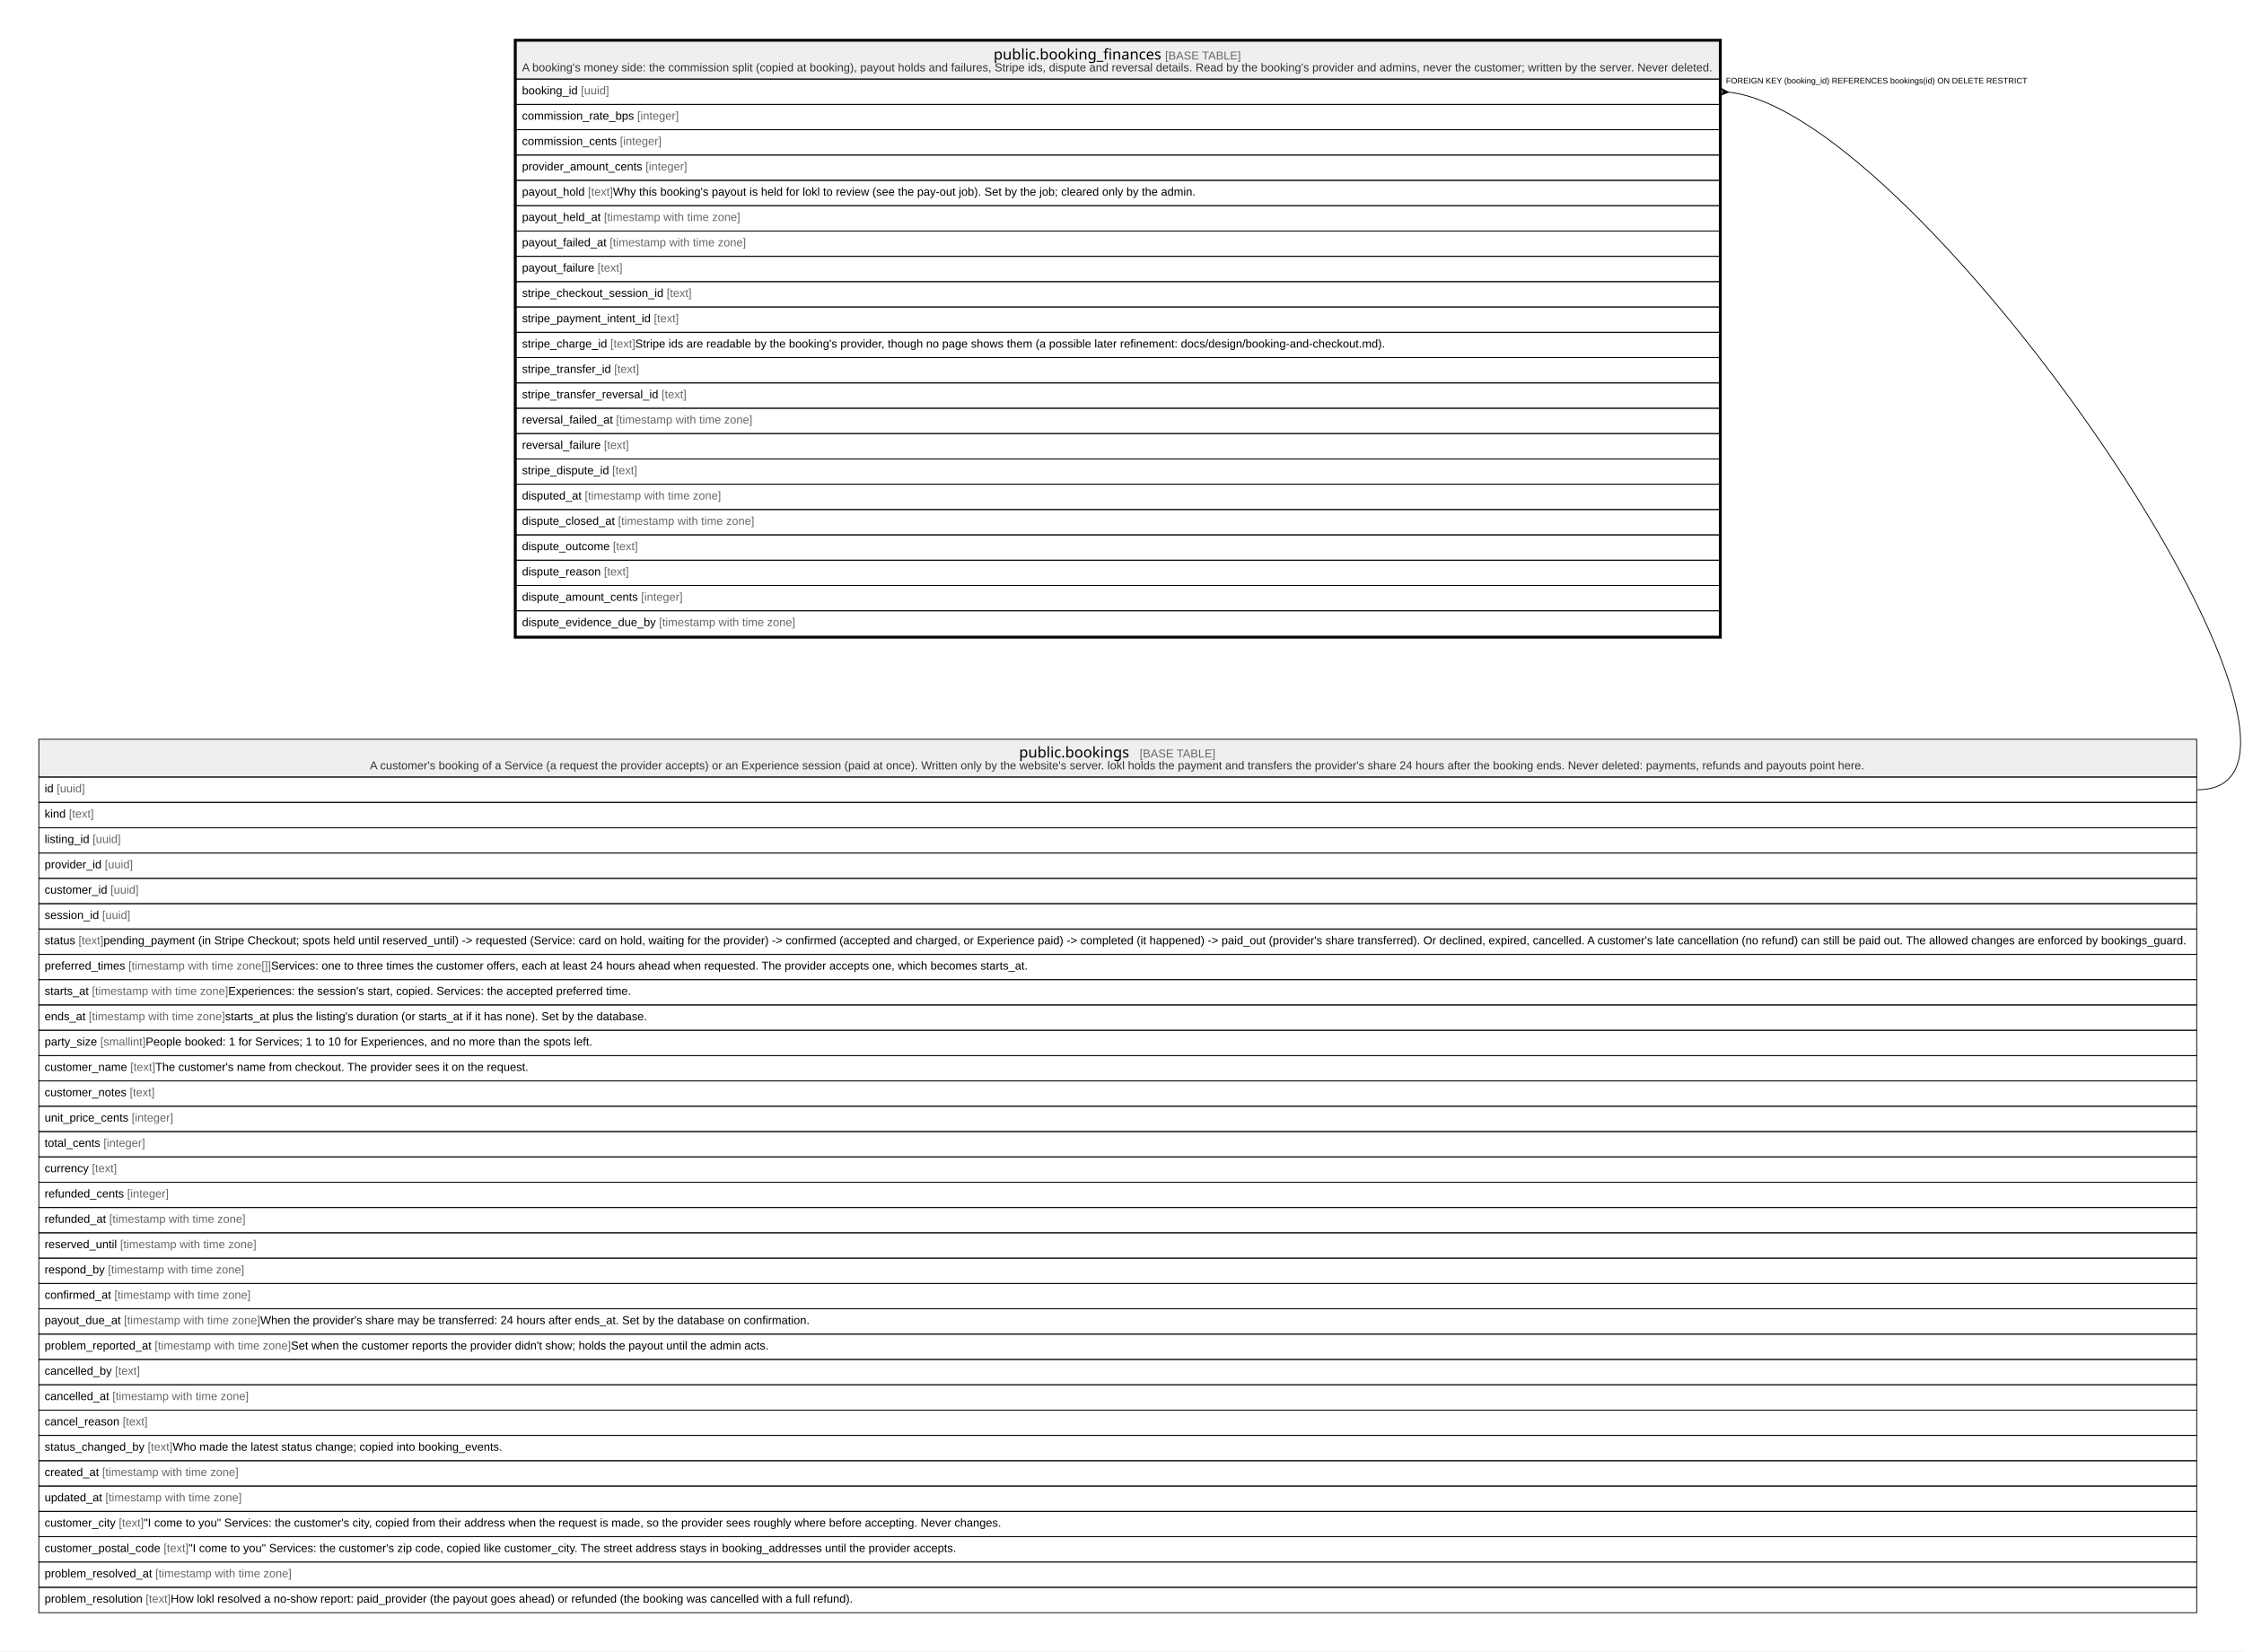
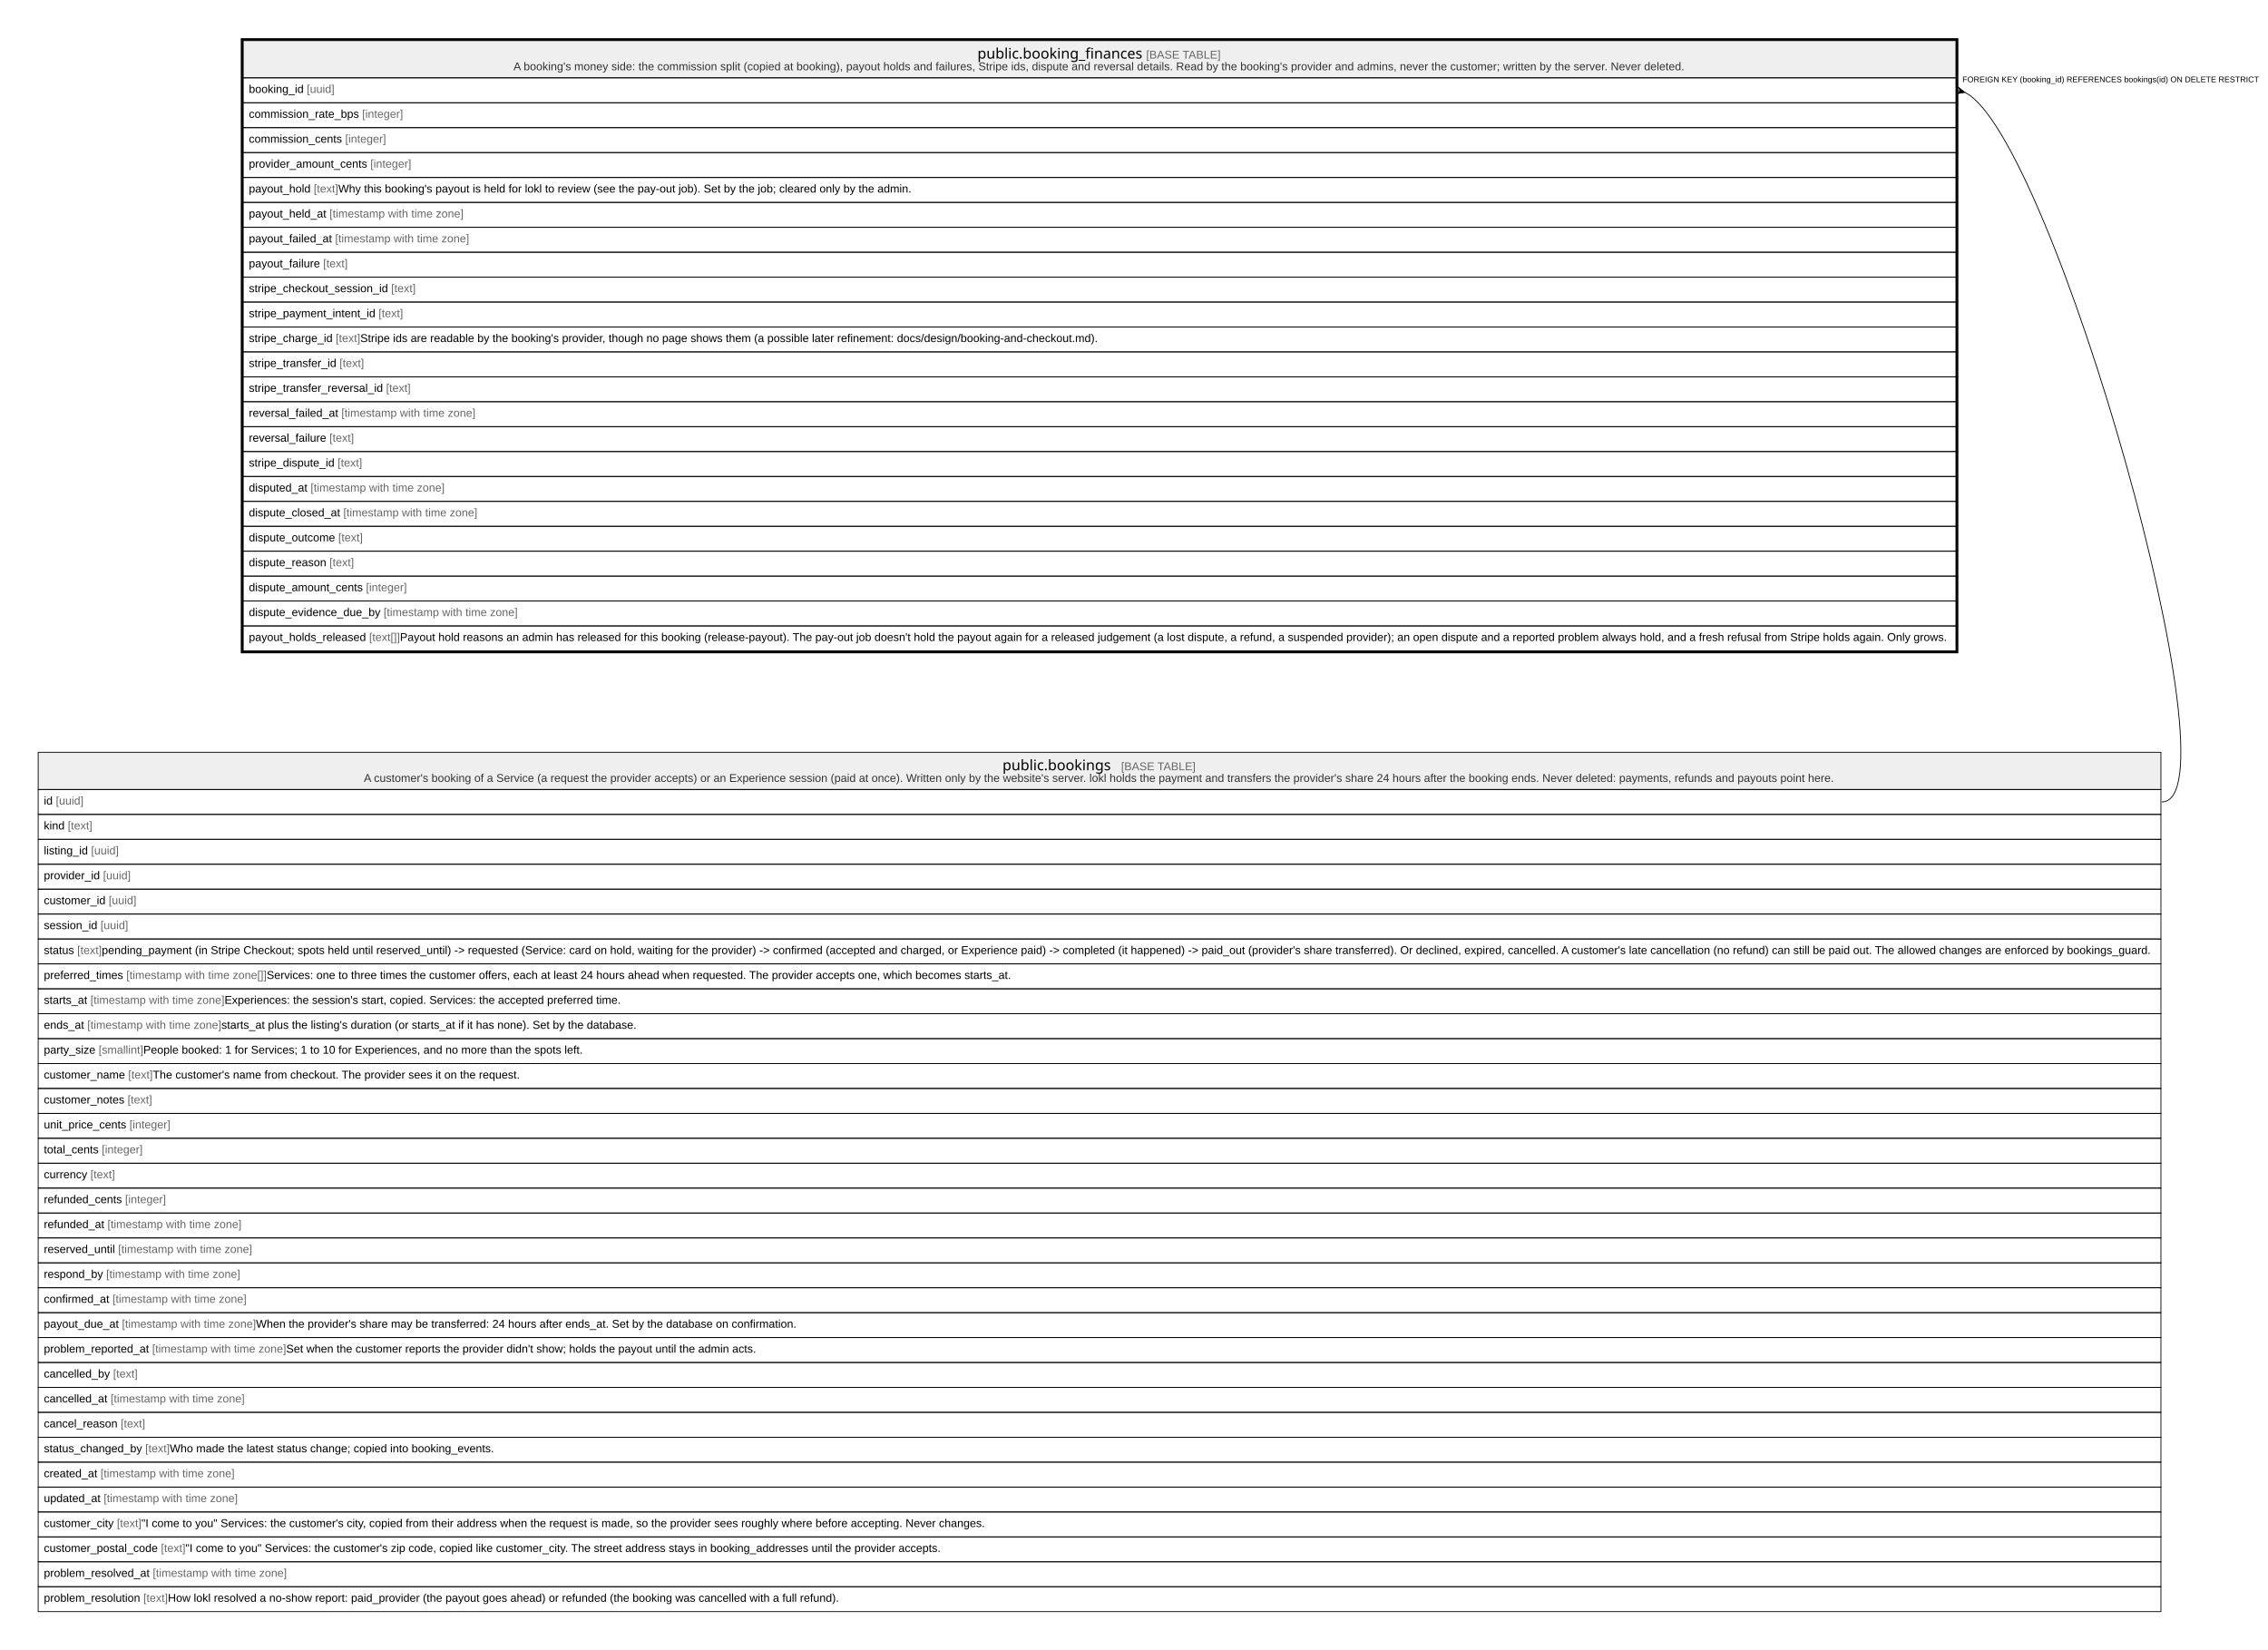
- <svg xmlns="http://www.w3.org/2000/svg" width="2729pt" height="2009pt" viewBox="0.00 0.00 2728.69 2008.80">
-   <g id="graph0" class="graph" transform="scale(1 1) rotate(0) translate(4 2004.8)">
-     <polygon fill="white" stroke="none" points="-4,4 -4,-2004.8 2724.69,-2004.8 2724.69,4 -4,4" />
+ <svg xmlns="http://www.w3.org/2000/svg" width="2804pt" height="2040pt" viewBox="0.00 0.00 2803.56 2039.60">
+   <g id="graph0" class="graph" transform="scale(1 1) rotate(0) translate(4 2035.6)">
+     <polygon fill="white" stroke="none" points="-4,4 -4,-2035.6 2799.56,-2035.6 2799.56,4 -4,4" />
    <g id="node1" class="node">
-       <polygon fill="#efefef" stroke="none" points="623.76,-1908.6 623.76,-1954.6 2086.65,-1954.6 2086.65,-1908.6 623.76,-1908.6" />
-       <polygon fill="none" stroke="black" points="623.76,-1908.6 623.76,-1954.6 2086.65,-1954.6 2086.65,-1908.6 623.76,-1908.6" />
-       <text text-anchor="start" x="1204.23" y="-1932.4" font-family="Arial Bold" font-size="18.00">public.booking_finances</text>
-       <text text-anchor="start" x="1381.69" y="-1932.4" font-family="Arial" font-size="14.00">    </text>
-       <text text-anchor="start" x="1412.81" y="-1932.4" font-family="Arial" font-size="14.00" fill="#666666">[BASE TABLE]</text>
-       <text text-anchor="start" x="630.76" y="-1918" font-family="Arial" font-size="14.00" fill="#333333">A booking's money side: the commission split (copied at booking), payout holds and failures, Stripe ids, dispute and reversal details. Read by the booking's provider and admins, never the customer; written by the server. Never deleted.</text>
-       <polygon fill="none" stroke="black" points="623.76,-1877.8 623.76,-1908.6 2086.65,-1908.6 2086.65,-1877.8 623.76,-1877.8" />
-       <text text-anchor="start" x="630.76" y="-1890" font-family="Arial" font-size="14.00">booking_id </text>
-       <text text-anchor="start" x="702.37" y="-1890" font-family="Arial" font-size="14.00" fill="#666666">[uuid]</text>
-       <polygon fill="none" stroke="black" points="623.76,-1847 623.76,-1877.8 2086.65,-1877.8 2086.65,-1847 623.76,-1847" />
-       <text text-anchor="start" x="630.76" y="-1859.2" font-family="Arial" font-size="14.00">commission_rate_bps </text>
-       <text text-anchor="start" x="770.82" y="-1859.2" font-family="Arial" font-size="14.00" fill="#666666">[integer]</text>
-       <polygon fill="none" stroke="black" points="623.76,-1816.2 623.76,-1847 2086.65,-1847 2086.65,-1816.2 623.76,-1816.2" />
-       <text text-anchor="start" x="630.76" y="-1828.4" font-family="Arial" font-size="14.00">commission_cents </text>
-       <text text-anchor="start" x="749.8" y="-1828.4" font-family="Arial" font-size="14.00" fill="#666666">[integer]</text>
-       <polygon fill="none" stroke="black" points="623.76,-1785.4 623.76,-1816.2 2086.65,-1816.2 2086.65,-1785.4 623.76,-1785.4" />
-       <text text-anchor="start" x="630.76" y="-1797.6" font-family="Arial" font-size="14.00">provider_amount_cents </text>
-       <text text-anchor="start" x="780.96" y="-1797.6" font-family="Arial" font-size="14.00" fill="#666666">[integer]</text>
-       <polygon fill="none" stroke="black" points="623.76,-1754.6 623.76,-1785.4 2086.65,-1785.4 2086.65,-1754.6 623.76,-1754.6" />
-       <text text-anchor="start" x="630.76" y="-1766.8" font-family="Arial" font-size="14.00">payout_hold </text>
-       <text text-anchor="start" x="710.94" y="-1766.8" font-family="Arial" font-size="14.00" fill="#666666">[text]</text>
-       <text text-anchor="start" x="741.28" y="-1766.8" font-family="Arial" font-size="14.00"> Why this booking's payout is held for lokl to review (see the pay-out job). Set by the job; cleared only by the admin.</text>
-       <polygon fill="none" stroke="black" points="623.76,-1723.8 623.76,-1754.6 2086.65,-1754.6 2086.65,-1723.8 623.76,-1723.8" />
-       <text text-anchor="start" x="630.76" y="-1736" font-family="Arial" font-size="14.00">payout_held_at </text>
-       <text text-anchor="start" x="730.4" y="-1736" font-family="Arial" font-size="14.00" fill="#666666">[timestamp with time zone]</text>
-       <polygon fill="none" stroke="black" points="623.76,-1693 623.76,-1723.8 2086.65,-1723.8 2086.65,-1693 623.76,-1693" />
-       <text text-anchor="start" x="630.76" y="-1705.2" font-family="Arial" font-size="14.00">payout_failed_at </text>
-       <text text-anchor="start" x="737.4" y="-1705.2" font-family="Arial" font-size="14.00" fill="#666666">[timestamp with time zone]</text>
-       <polygon fill="none" stroke="black" points="623.76,-1662.2 623.76,-1693 2086.65,-1693 2086.65,-1662.2 623.76,-1662.2" />
-       <text text-anchor="start" x="630.76" y="-1674.4" font-family="Arial" font-size="14.00">payout_failure </text>
-       <text text-anchor="start" x="722.6" y="-1674.4" font-family="Arial" font-size="14.00" fill="#666666">[text]</text>
-       <polygon fill="none" stroke="black" points="623.76,-1631.4 623.76,-1662.2 2086.65,-1662.2 2086.65,-1631.4 623.76,-1631.4" />
-       <text text-anchor="start" x="630.76" y="-1643.6" font-family="Arial" font-size="14.00">stripe_checkout_session_id </text>
-       <text text-anchor="start" x="806.64" y="-1643.6" font-family="Arial" font-size="14.00" fill="#666666">[text]</text>
-       <polygon fill="none" stroke="black" points="623.76,-1600.6 623.76,-1631.4 2086.65,-1631.4 2086.65,-1600.6 623.76,-1600.6" />
-       <text text-anchor="start" x="630.76" y="-1612.8" font-family="Arial" font-size="14.00">stripe_payment_intent_id </text>
-       <text text-anchor="start" x="791.08" y="-1612.8" font-family="Arial" font-size="14.00" fill="#666666">[text]</text>
-       <polygon fill="none" stroke="black" points="623.76,-1569.8 623.76,-1600.6 2086.65,-1600.6 2086.65,-1569.8 623.76,-1569.8" />
-       <text text-anchor="start" x="630.76" y="-1582" font-family="Arial" font-size="14.00">stripe_charge_id </text>
-       <text text-anchor="start" x="738.16" y="-1582" font-family="Arial" font-size="14.00" fill="#666666">[text]</text>
-       <text text-anchor="start" x="768.5" y="-1582" font-family="Arial" font-size="14.00"> Stripe ids are readable by the booking's provider, though no page shows them (a possible later refinement: docs/design/booking-and-checkout.md).</text>
-       <polygon fill="none" stroke="black" points="623.76,-1539 623.76,-1569.8 2086.65,-1569.8 2086.65,-1539 623.76,-1539" />
-       <text text-anchor="start" x="630.76" y="-1551.2" font-family="Arial" font-size="14.00">stripe_transfer_id </text>
-       <text text-anchor="start" x="742.81" y="-1551.2" font-family="Arial" font-size="14.00" fill="#666666">[text]</text>
-       <polygon fill="none" stroke="black" points="623.76,-1508.2 623.76,-1539 2086.65,-1539 2086.65,-1508.2 623.76,-1508.2" />
-       <text text-anchor="start" x="630.76" y="-1520.4" font-family="Arial" font-size="14.00">stripe_transfer_reversal_id </text>
-       <text text-anchor="start" x="800.39" y="-1520.4" font-family="Arial" font-size="14.00" fill="#666666">[text]</text>
-       <polygon fill="none" stroke="black" points="623.76,-1477.4 623.76,-1508.2 2086.65,-1508.2 2086.65,-1477.4 623.76,-1477.4" />
-       <text text-anchor="start" x="630.76" y="-1489.6" font-family="Arial" font-size="14.00">reversal_failed_at </text>
-       <text text-anchor="start" x="745.16" y="-1489.6" font-family="Arial" font-size="14.00" fill="#666666">[timestamp with time zone]</text>
-       <polygon fill="none" stroke="black" points="623.76,-1446.6 623.76,-1477.4 2086.65,-1477.4 2086.65,-1446.6 623.76,-1446.6" />
-       <text text-anchor="start" x="630.76" y="-1458.8" font-family="Arial" font-size="14.00">reversal_failure </text>
-       <text text-anchor="start" x="730.36" y="-1458.8" font-family="Arial" font-size="14.00" fill="#666666">[text]</text>
-       <polygon fill="none" stroke="black" points="623.76,-1415.8 623.76,-1446.6 2086.65,-1446.6 2086.65,-1415.8 623.76,-1415.8" />
-       <text text-anchor="start" x="630.76" y="-1428" font-family="Arial" font-size="14.00">stripe_dispute_id </text>
-       <text text-anchor="start" x="740.5" y="-1428" font-family="Arial" font-size="14.00" fill="#666666">[text]</text>
-       <polygon fill="none" stroke="black" points="623.76,-1385 623.76,-1415.8 2086.65,-1415.8 2086.65,-1385 623.76,-1385" />
-       <text text-anchor="start" x="630.76" y="-1397.2" font-family="Arial" font-size="14.00">disputed_at </text>
-       <text text-anchor="start" x="707.04" y="-1397.2" font-family="Arial" font-size="14.00" fill="#666666">[timestamp with time zone]</text>
-       <polygon fill="none" stroke="black" points="623.76,-1354.2 623.76,-1385 2086.65,-1385 2086.65,-1354.2 623.76,-1354.2" />
-       <text text-anchor="start" x="630.76" y="-1366.4" font-family="Arial" font-size="14.00">dispute_closed_at </text>
-       <text text-anchor="start" x="747.51" y="-1366.4" font-family="Arial" font-size="14.00" fill="#666666">[timestamp with time zone]</text>
-       <polygon fill="none" stroke="black" points="623.76,-1323.4 623.76,-1354.2 2086.65,-1354.2 2086.65,-1323.4 623.76,-1323.4" />
-       <text text-anchor="start" x="630.76" y="-1335.6" font-family="Arial" font-size="14.00">dispute_outcome </text>
-       <text text-anchor="start" x="741.28" y="-1335.6" font-family="Arial" font-size="14.00" fill="#666666">[text]</text>
-       <polygon fill="none" stroke="black" points="623.76,-1292.6 623.76,-1323.4 2086.65,-1323.4 2086.65,-1292.6 623.76,-1292.6" />
-       <text text-anchor="start" x="630.76" y="-1304.8" font-family="Arial" font-size="14.00">dispute_reason </text>
-       <text text-anchor="start" x="730.39" y="-1304.8" font-family="Arial" font-size="14.00" fill="#666666">[text]</text>
-       <polygon fill="none" stroke="black" points="623.76,-1261.8 623.76,-1292.6 2086.65,-1292.6 2086.65,-1261.8 623.76,-1261.8" />
-       <text text-anchor="start" x="630.76" y="-1274" font-family="Arial" font-size="14.00">dispute_amount_cents </text>
-       <text text-anchor="start" x="775.52" y="-1274" font-family="Arial" font-size="14.00" fill="#666666">[integer]</text>
-       <polygon fill="none" stroke="black" points="623.76,-1231 623.76,-1261.8 2086.65,-1261.8 2086.65,-1231 623.76,-1231" />
-       <text text-anchor="start" x="630.76" y="-1243.2" font-family="Arial" font-size="14.00">dispute_evidence_due_by </text>
-       <text text-anchor="start" x="797.34" y="-1243.2" font-family="Arial" font-size="14.00" fill="#666666">[timestamp with time zone]</text>
-       <polygon fill="none" stroke="black" stroke-width="3" points="622.26,-1229.5 622.26,-1956.1 2088.15,-1956.1 2088.15,-1229.5 622.26,-1229.5" />
+       <polygon fill="#efefef" stroke="none" points="296.62,-1939.4 296.62,-1985.4 2413.79,-1985.4 2413.79,-1939.4 296.62,-1939.4" />
+       <polygon fill="none" stroke="black" points="296.62,-1939.4 296.62,-1985.4 2413.79,-1985.4 2413.79,-1939.4 296.62,-1939.4" />
+       <text text-anchor="start" x="1204.23" y="-1963.2" font-family="Arial Bold" font-size="18.00">public.booking_finances</text>
+       <text text-anchor="start" x="1381.69" y="-1963.2" font-family="Arial" font-size="14.00">    </text>
+       <text text-anchor="start" x="1412.81" y="-1963.2" font-family="Arial" font-size="14.00" fill="#666666">[BASE TABLE]</text>
+       <text text-anchor="start" x="630.76" y="-1948.8" font-family="Arial" font-size="14.00" fill="#333333">A booking's money side: the commission split (copied at booking), payout holds and failures, Stripe ids, dispute and reversal details. Read by the booking's provider and admins, never the customer; written by the server. Never deleted.</text>
+       <polygon fill="none" stroke="black" points="296.62,-1908.6 296.62,-1939.4 2413.79,-1939.4 2413.79,-1908.6 296.62,-1908.6" />
+       <text text-anchor="start" x="303.62" y="-1920.8" font-family="Arial" font-size="14.00">booking_id </text>
+       <text text-anchor="start" x="375.23" y="-1920.8" font-family="Arial" font-size="14.00" fill="#666666">[uuid]</text>
+       <polygon fill="none" stroke="black" points="296.62,-1877.8 296.62,-1908.6 2413.79,-1908.6 2413.79,-1877.8 296.62,-1877.8" />
+       <text text-anchor="start" x="303.62" y="-1890" font-family="Arial" font-size="14.00">commission_rate_bps </text>
+       <text text-anchor="start" x="443.68" y="-1890" font-family="Arial" font-size="14.00" fill="#666666">[integer]</text>
+       <polygon fill="none" stroke="black" points="296.62,-1847 296.62,-1877.8 2413.79,-1877.8 2413.79,-1847 296.62,-1847" />
+       <text text-anchor="start" x="303.62" y="-1859.2" font-family="Arial" font-size="14.00">commission_cents </text>
+       <text text-anchor="start" x="422.66" y="-1859.2" font-family="Arial" font-size="14.00" fill="#666666">[integer]</text>
+       <polygon fill="none" stroke="black" points="296.62,-1816.2 296.62,-1847 2413.79,-1847 2413.79,-1816.2 296.62,-1816.2" />
+       <text text-anchor="start" x="303.62" y="-1828.4" font-family="Arial" font-size="14.00">provider_amount_cents </text>
+       <text text-anchor="start" x="453.81" y="-1828.4" font-family="Arial" font-size="14.00" fill="#666666">[integer]</text>
+       <polygon fill="none" stroke="black" points="296.62,-1785.4 296.62,-1816.2 2413.79,-1816.2 2413.79,-1785.4 296.62,-1785.4" />
+       <text text-anchor="start" x="303.62" y="-1797.6" font-family="Arial" font-size="14.00">payout_hold </text>
+       <text text-anchor="start" x="383.79" y="-1797.6" font-family="Arial" font-size="14.00" fill="#666666">[text]</text>
+       <text text-anchor="start" x="414.14" y="-1797.6" font-family="Arial" font-size="14.00"> Why this booking's payout is held for lokl to review (see the pay-out job). Set by the job; cleared only by the admin.</text>
+       <polygon fill="none" stroke="black" points="296.62,-1754.6 296.62,-1785.4 2413.79,-1785.4 2413.79,-1754.6 296.62,-1754.6" />
+       <text text-anchor="start" x="303.62" y="-1766.8" font-family="Arial" font-size="14.00">payout_held_at </text>
+       <text text-anchor="start" x="403.26" y="-1766.8" font-family="Arial" font-size="14.00" fill="#666666">[timestamp with time zone]</text>
+       <polygon fill="none" stroke="black" points="296.62,-1723.8 296.62,-1754.6 2413.79,-1754.6 2413.79,-1723.8 296.62,-1723.8" />
+       <text text-anchor="start" x="303.62" y="-1736" font-family="Arial" font-size="14.00">payout_failed_at </text>
+       <text text-anchor="start" x="410.26" y="-1736" font-family="Arial" font-size="14.00" fill="#666666">[timestamp with time zone]</text>
+       <polygon fill="none" stroke="black" points="296.62,-1693 296.62,-1723.8 2413.79,-1723.8 2413.79,-1693 296.62,-1693" />
+       <text text-anchor="start" x="303.62" y="-1705.2" font-family="Arial" font-size="14.00">payout_failure </text>
+       <text text-anchor="start" x="395.46" y="-1705.2" font-family="Arial" font-size="14.00" fill="#666666">[text]</text>
+       <polygon fill="none" stroke="black" points="296.62,-1662.2 296.62,-1693 2413.79,-1693 2413.79,-1662.2 296.62,-1662.2" />
+       <text text-anchor="start" x="303.62" y="-1674.4" font-family="Arial" font-size="14.00">stripe_checkout_session_id </text>
+       <text text-anchor="start" x="479.5" y="-1674.4" font-family="Arial" font-size="14.00" fill="#666666">[text]</text>
+       <polygon fill="none" stroke="black" points="296.62,-1631.4 296.62,-1662.2 2413.79,-1662.2 2413.79,-1631.4 296.62,-1631.4" />
+       <text text-anchor="start" x="303.62" y="-1643.6" font-family="Arial" font-size="14.00">stripe_payment_intent_id </text>
+       <text text-anchor="start" x="463.94" y="-1643.6" font-family="Arial" font-size="14.00" fill="#666666">[text]</text>
+       <polygon fill="none" stroke="black" points="296.62,-1600.6 296.62,-1631.4 2413.79,-1631.4 2413.79,-1600.6 296.62,-1600.6" />
+       <text text-anchor="start" x="303.62" y="-1612.8" font-family="Arial" font-size="14.00">stripe_charge_id </text>
+       <text text-anchor="start" x="411.01" y="-1612.8" font-family="Arial" font-size="14.00" fill="#666666">[text]</text>
+       <text text-anchor="start" x="441.36" y="-1612.8" font-family="Arial" font-size="14.00"> Stripe ids are readable by the booking's provider, though no page shows them (a possible later refinement: docs/design/booking-and-checkout.md).</text>
+       <polygon fill="none" stroke="black" points="296.62,-1569.8 296.62,-1600.6 2413.79,-1600.6 2413.79,-1569.8 296.62,-1569.8" />
+       <text text-anchor="start" x="303.62" y="-1582" font-family="Arial" font-size="14.00">stripe_transfer_id </text>
+       <text text-anchor="start" x="415.67" y="-1582" font-family="Arial" font-size="14.00" fill="#666666">[text]</text>
+       <polygon fill="none" stroke="black" points="296.62,-1539 296.62,-1569.8 2413.79,-1569.8 2413.79,-1539 296.62,-1539" />
+       <text text-anchor="start" x="303.62" y="-1551.2" font-family="Arial" font-size="14.00">stripe_transfer_reversal_id </text>
+       <text text-anchor="start" x="473.25" y="-1551.2" font-family="Arial" font-size="14.00" fill="#666666">[text]</text>
+       <polygon fill="none" stroke="black" points="296.62,-1508.2 296.62,-1539 2413.79,-1539 2413.79,-1508.2 296.62,-1508.2" />
+       <text text-anchor="start" x="303.62" y="-1520.4" font-family="Arial" font-size="14.00">reversal_failed_at </text>
+       <text text-anchor="start" x="418.01" y="-1520.4" font-family="Arial" font-size="14.00" fill="#666666">[timestamp with time zone]</text>
+       <polygon fill="none" stroke="black" points="296.62,-1477.4 296.62,-1508.2 2413.79,-1508.2 2413.79,-1477.4 296.62,-1477.4" />
+       <text text-anchor="start" x="303.62" y="-1489.6" font-family="Arial" font-size="14.00">reversal_failure </text>
+       <text text-anchor="start" x="403.21" y="-1489.6" font-family="Arial" font-size="14.00" fill="#666666">[text]</text>
+       <polygon fill="none" stroke="black" points="296.62,-1446.6 296.62,-1477.4 2413.79,-1477.4 2413.79,-1446.6 296.62,-1446.6" />
+       <text text-anchor="start" x="303.62" y="-1458.8" font-family="Arial" font-size="14.00">stripe_dispute_id </text>
+       <text text-anchor="start" x="413.35" y="-1458.8" font-family="Arial" font-size="14.00" fill="#666666">[text]</text>
+       <polygon fill="none" stroke="black" points="296.62,-1415.8 296.62,-1446.6 2413.79,-1446.6 2413.79,-1415.8 296.62,-1415.8" />
+       <text text-anchor="start" x="303.62" y="-1428" font-family="Arial" font-size="14.00">disputed_at </text>
+       <text text-anchor="start" x="379.9" y="-1428" font-family="Arial" font-size="14.00" fill="#666666">[timestamp with time zone]</text>
+       <polygon fill="none" stroke="black" points="296.62,-1385 296.62,-1415.8 2413.79,-1415.8 2413.79,-1385 296.62,-1385" />
+       <text text-anchor="start" x="303.62" y="-1397.2" font-family="Arial" font-size="14.00">dispute_closed_at </text>
+       <text text-anchor="start" x="420.37" y="-1397.2" font-family="Arial" font-size="14.00" fill="#666666">[timestamp with time zone]</text>
+       <polygon fill="none" stroke="black" points="296.62,-1354.2 296.62,-1385 2413.79,-1385 2413.79,-1354.2 296.62,-1354.2" />
+       <text text-anchor="start" x="303.62" y="-1366.4" font-family="Arial" font-size="14.00">dispute_outcome </text>
+       <text text-anchor="start" x="414.13" y="-1366.4" font-family="Arial" font-size="14.00" fill="#666666">[text]</text>
+       <polygon fill="none" stroke="black" points="296.62,-1323.4 296.62,-1354.2 2413.79,-1354.2 2413.79,-1323.4 296.62,-1323.4" />
+       <text text-anchor="start" x="303.62" y="-1335.6" font-family="Arial" font-size="14.00">dispute_reason </text>
+       <text text-anchor="start" x="403.24" y="-1335.6" font-family="Arial" font-size="14.00" fill="#666666">[text]</text>
+       <polygon fill="none" stroke="black" points="296.62,-1292.6 296.62,-1323.4 2413.79,-1323.4 2413.79,-1292.6 296.62,-1292.6" />
+       <text text-anchor="start" x="303.62" y="-1304.8" font-family="Arial" font-size="14.00">dispute_amount_cents </text>
+       <text text-anchor="start" x="448.38" y="-1304.8" font-family="Arial" font-size="14.00" fill="#666666">[integer]</text>
+       <polygon fill="none" stroke="black" points="296.62,-1261.8 296.62,-1292.6 2413.79,-1292.6 2413.79,-1261.8 296.62,-1261.8" />
+       <text text-anchor="start" x="303.62" y="-1274" font-family="Arial" font-size="14.00">dispute_evidence_due_by </text>
+       <text text-anchor="start" x="470.19" y="-1274" font-family="Arial" font-size="14.00" fill="#666666">[timestamp with time zone]</text>
+       <polygon fill="none" stroke="black" points="296.62,-1231 296.62,-1261.8 2413.79,-1261.8 2413.79,-1231 296.62,-1231" />
+       <text text-anchor="start" x="303.62" y="-1243.2" font-family="Arial" font-size="14.00">payout_holds_released </text>
+       <text text-anchor="start" x="452.28" y="-1243.2" font-family="Arial" font-size="14.00" fill="#666666">[text[]]</text>
+       <text text-anchor="start" x="490.41" y="-1243.2" font-family="Arial" font-size="14.00"> Payout hold reasons an admin has released for this booking (release-payout). The pay-out job doesn't hold the payout again for a released judgement (a lost dispute, a refund, a suspended provider); an open dispute and a reported problem always hold, and a fresh refusal from Stripe holds again. Only grows.</text>
+       <polygon fill="none" stroke="black" stroke-width="3" points="295.12,-1229.5 295.12,-1986.9 2415.29,-1986.9 2415.29,-1229.5 295.12,-1229.5" />
    </g>
    <g id="node2" class="node">
      <polygon fill="#efefef" stroke="none" points="43.2,-1059.6 43.2,-1105.6 2667.21,-1105.6 2667.21,-1059.6 43.2,-1059.6" />
      <polygon fill="none" stroke="black" points="43.2,-1059.6 43.2,-1105.6 2667.21,-1105.6 2667.21,-1059.6 43.2,-1059.6" />
      <text text-anchor="start" x="1235.21" y="-1083.4" font-family="Arial Bold" font-size="18.00">public.bookings</text>
      <text text-anchor="start" x="1350.71" y="-1083.4" font-family="Arial" font-size="14.00">    </text>
      <text text-anchor="start" x="1381.83" y="-1083.4" font-family="Arial" font-size="14.00" fill="#666666">[BASE TABLE]</text>
      <text text-anchor="start" x="445.76" y="-1069" font-family="Arial" font-size="14.00" fill="#333333">A customer's booking of a Service (a request the provider accepts) or an Experience session (paid at once). Written only by the website's server. lokl holds the payment and transfers the provider's share 24 hours after the booking ends. Never deleted: payments, refunds and payouts point here.</text>
      <polygon fill="none" stroke="black" points="43.2,-1028.8 43.2,-1059.6 2667.21,-1059.6 2667.21,-1028.8 43.2,-1028.8" />
      <text text-anchor="start" x="50.2" y="-1041" font-family="Arial" font-size="14.00">id </text>
      <text text-anchor="start" x="64.99" y="-1041" font-family="Arial" font-size="14.00" fill="#666666">[uuid]</text>
      <polygon fill="none" stroke="black" points="43.2,-998 43.2,-1028.8 2667.21,-1028.8 2667.21,-998 43.2,-998" />
      <text text-anchor="start" x="50.2" y="-1010.2" font-family="Arial" font-size="14.00">kind </text>
      <text text-anchor="start" x="79.77" y="-1010.2" font-family="Arial" font-size="14.00" fill="#666666">[text]</text>
      <polygon fill="none" stroke="black" points="43.2,-967.2 43.2,-998 2667.21,-998 2667.21,-967.2 43.2,-967.2" />
      <text text-anchor="start" x="50.2" y="-979.4" font-family="Arial" font-size="14.00">listing_id </text>
      <text text-anchor="start" x="108.57" y="-979.4" font-family="Arial" font-size="14.00" fill="#666666">[uuid]</text>
      <polygon fill="none" stroke="black" points="43.2,-936.4 43.2,-967.2 2667.21,-967.2 2667.21,-936.4 43.2,-936.4" />
      <text text-anchor="start" x="50.2" y="-948.6" font-family="Arial" font-size="14.00">provider_id </text>
      <text text-anchor="start" x="123.35" y="-948.6" font-family="Arial" font-size="14.00" fill="#666666">[uuid]</text>
      <polygon fill="none" stroke="black" points="43.2,-905.6 43.2,-936.4 2667.21,-936.4 2667.21,-905.6 43.2,-905.6" />
      <text text-anchor="start" x="50.2" y="-917.8" font-family="Arial" font-size="14.00">customer_id </text>
      <text text-anchor="start" x="130.34" y="-917.8" font-family="Arial" font-size="14.00" fill="#666666">[uuid]</text>
      <polygon fill="none" stroke="black" points="43.2,-874.8 43.2,-905.6 2667.21,-905.6 2667.21,-874.8 43.2,-874.8" />
      <text text-anchor="start" x="50.2" y="-887" font-family="Arial" font-size="14.00">session_id </text>
      <text text-anchor="start" x="120.24" y="-887" font-family="Arial" font-size="14.00" fill="#666666">[uuid]</text>
      <polygon fill="none" stroke="black" points="43.2,-844 43.2,-874.8 2667.21,-874.8 2667.21,-844 43.2,-844" />
      <text text-anchor="start" x="50.2" y="-856.2" font-family="Arial" font-size="14.00">status </text>
      <text text-anchor="start" x="91.44" y="-856.2" font-family="Arial" font-size="14.00" fill="#666666">[text]</text>
      <text text-anchor="start" x="121.79" y="-856.2" font-family="Arial" font-size="14.00"> pending_payment (in Stripe Checkout; spots held until reserved_until) -&gt; requested (Service: card on hold, waiting for the provider) -&gt; confirmed (accepted and charged, or Experience paid) -&gt; completed (it happened) -&gt; paid_out (provider's share transferred). Or declined, expired, cancelled. A customer's late cancellation (no refund) can still be paid out. The allowed changes are enforced by bookings_guard.</text>
      <polygon fill="none" stroke="black" points="43.2,-813.2 43.2,-844 2667.21,-844 2667.21,-813.2 43.2,-813.2" />
      <text text-anchor="start" x="50.2" y="-825.4" font-family="Arial" font-size="14.00">preferred_times </text>
      <text text-anchor="start" x="152.13" y="-825.4" font-family="Arial" font-size="14.00" fill="#666666">[timestamp with time zone[]]</text>
      <text text-anchor="start" x="325.63" y="-825.4" font-family="Arial" font-size="14.00"> Services: one to three times the customer offers, each at least 24 hours ahead when requested. The provider accepts one, which becomes starts_at.</text>
      <polygon fill="none" stroke="black" points="43.2,-782.4 43.2,-813.2 2667.21,-813.2 2667.21,-782.4 43.2,-782.4" />
      <text text-anchor="start" x="50.2" y="-794.6" font-family="Arial" font-size="14.00">starts_at </text>
      <text text-anchor="start" x="107.78" y="-794.6" font-family="Arial" font-size="14.00" fill="#666666">[timestamp with time zone]</text>
      <text text-anchor="start" x="273.5" y="-794.6" font-family="Arial" font-size="14.00"> Experiences: the session's start, copied. Services: the accepted preferred time.</text>
      <polygon fill="none" stroke="black" points="43.2,-751.6 43.2,-782.4 2667.21,-782.4 2667.21,-751.6 43.2,-751.6" />
      <text text-anchor="start" x="50.2" y="-763.8" font-family="Arial" font-size="14.00">ends_at </text>
      <text text-anchor="start" x="103.91" y="-763.8" font-family="Arial" font-size="14.00" fill="#666666">[timestamp with time zone]</text>
      <text text-anchor="start" x="269.63" y="-763.8" font-family="Arial" font-size="14.00"> starts_at plus the listing's duration (or starts_at if it has none). Set by the database.</text>
      <polygon fill="none" stroke="black" points="43.2,-720.8 43.2,-751.6 2667.21,-751.6 2667.21,-720.8 43.2,-720.8" />
      <text text-anchor="start" x="50.2" y="-733" font-family="Arial" font-size="14.00">party_size </text>
      <text text-anchor="start" x="117.9" y="-733" font-family="Arial" font-size="14.00" fill="#666666">[smallint]</text>
      <text text-anchor="start" x="173.13" y="-733" font-family="Arial" font-size="14.00"> People booked: 1 for Services; 1 to 10 for Experiences, and no more than the spots left.</text>
      <polygon fill="none" stroke="black" points="43.2,-690 43.2,-720.8 2667.21,-720.8 2667.21,-690 43.2,-690" />
      <text text-anchor="start" x="50.2" y="-702.2" font-family="Arial" font-size="14.00">customer_name </text>
      <text text-anchor="start" x="154.47" y="-702.2" font-family="Arial" font-size="14.00" fill="#666666">[text]</text>
      <text text-anchor="start" x="184.81" y="-702.2" font-family="Arial" font-size="14.00"> The customer's name from checkout. The provider sees it on the request.</text>
      <polygon fill="none" stroke="black" points="43.2,-659.2 43.2,-690 2667.21,-690 2667.21,-659.2 43.2,-659.2" />
      <text text-anchor="start" x="50.2" y="-671.4" font-family="Arial" font-size="14.00">customer_notes </text>
      <text text-anchor="start" x="153.7" y="-671.4" font-family="Arial" font-size="14.00" fill="#666666">[text]</text>
      <polygon fill="none" stroke="black" points="43.2,-628.4 43.2,-659.2 2667.21,-659.2 2667.21,-628.4 43.2,-628.4" />
      <text text-anchor="start" x="50.2" y="-640.6" font-family="Arial" font-size="14.00">unit_price_cents </text>
      <text text-anchor="start" x="156.04" y="-640.6" font-family="Arial" font-size="14.00" fill="#666666">[integer]</text>
      <polygon fill="none" stroke="black" points="43.2,-597.6 43.2,-628.4 2667.21,-628.4 2667.21,-597.6 43.2,-597.6" />
      <text text-anchor="start" x="50.2" y="-609.8" font-family="Arial" font-size="14.00">total_cents </text>
      <text text-anchor="start" x="121.8" y="-609.8" font-family="Arial" font-size="14.00" fill="#666666">[integer]</text>
      <polygon fill="none" stroke="black" points="43.2,-566.8 43.2,-597.6 2667.21,-597.6 2667.21,-566.8 43.2,-566.8" />
      <text text-anchor="start" x="50.2" y="-579" font-family="Arial" font-size="14.00">currency </text>
      <text text-anchor="start" x="107.77" y="-579" font-family="Arial" font-size="14.00" fill="#666666">[text]</text>
      <polygon fill="none" stroke="black" points="43.2,-536 43.2,-566.8 2667.21,-566.8 2667.21,-536 43.2,-536" />
      <text text-anchor="start" x="50.2" y="-548.2" font-family="Arial" font-size="14.00">refunded_cents </text>
      <text text-anchor="start" x="150.61" y="-548.2" font-family="Arial" font-size="14.00" fill="#666666">[integer]</text>
      <polygon fill="none" stroke="black" points="43.2,-505.2 43.2,-536 2667.21,-536 2667.21,-505.2 43.2,-505.2" />
      <text text-anchor="start" x="50.2" y="-517.4" font-family="Arial" font-size="14.00">refunded_at </text>
      <text text-anchor="start" x="128.82" y="-517.4" font-family="Arial" font-size="14.00" fill="#666666">[timestamp with time zone]</text>
      <polygon fill="none" stroke="black" points="43.2,-474.4 43.2,-505.2 2667.21,-505.2 2667.21,-474.4 43.2,-474.4" />
      <text text-anchor="start" x="50.2" y="-486.6" font-family="Arial" font-size="14.00">reserved_until </text>
      <text text-anchor="start" x="142.03" y="-486.6" font-family="Arial" font-size="14.00" fill="#666666">[timestamp with time zone]</text>
      <polygon fill="none" stroke="black" points="43.2,-443.6 43.2,-474.4 2667.21,-474.4 2667.21,-443.6 43.2,-443.6" />
      <text text-anchor="start" x="50.2" y="-455.8" font-family="Arial" font-size="14.00">respond_by </text>
      <text text-anchor="start" x="127.25" y="-455.8" font-family="Arial" font-size="14.00" fill="#666666">[timestamp with time zone]</text>
      <polygon fill="none" stroke="black" points="43.2,-412.8 43.2,-443.6 2667.21,-443.6 2667.21,-412.8 43.2,-412.8" />
      <text text-anchor="start" x="50.2" y="-425" font-family="Arial" font-size="14.00">confirmed_at </text>
      <text text-anchor="start" x="135.02" y="-425" font-family="Arial" font-size="14.00" fill="#666666">[timestamp with time zone]</text>
      <polygon fill="none" stroke="black" points="43.2,-382 43.2,-412.8 2667.21,-412.8 2667.21,-382 43.2,-382" />
      <text text-anchor="start" x="50.2" y="-394.2" font-family="Arial" font-size="14.00">payout_due_at </text>
      <text text-anchor="start" x="146.73" y="-394.2" font-family="Arial" font-size="14.00" fill="#666666">[timestamp with time zone]</text>
      <text text-anchor="start" x="312.45" y="-394.2" font-family="Arial" font-size="14.00"> When the provider's share may be transferred: 24 hours after ends_at. Set by the database on confirmation.</text>
      <polygon fill="none" stroke="black" points="43.2,-351.2 43.2,-382 2667.21,-382 2667.21,-351.2 43.2,-351.2" />
      <text text-anchor="start" x="50.2" y="-363.4" font-family="Arial" font-size="14.00">problem_reported_at </text>
      <text text-anchor="start" x="184.06" y="-363.4" font-family="Arial" font-size="14.00" fill="#666666">[timestamp with time zone]</text>
      <text text-anchor="start" x="349.78" y="-363.4" font-family="Arial" font-size="14.00"> Set when the customer reports the provider didn't show; holds the payout until the admin acts.</text>
      <polygon fill="none" stroke="black" points="43.2,-320.4 43.2,-351.2 2667.21,-351.2 2667.21,-320.4 43.2,-320.4" />
      <text text-anchor="start" x="50.2" y="-332.6" font-family="Arial" font-size="14.00">cancelled_by </text>
      <text text-anchor="start" x="135.81" y="-332.6" font-family="Arial" font-size="14.00" fill="#666666">[text]</text>
      <polygon fill="none" stroke="black" points="43.2,-289.6 43.2,-320.4 2667.21,-320.4 2667.21,-289.6 43.2,-289.6" />
      <text text-anchor="start" x="50.2" y="-301.8" font-family="Arial" font-size="14.00">cancelled_at </text>
      <text text-anchor="start" x="132.7" y="-301.8" font-family="Arial" font-size="14.00" fill="#666666">[timestamp with time zone]</text>
      <polygon fill="none" stroke="black" points="43.2,-258.8 43.2,-289.6 2667.21,-289.6 2667.21,-258.8 43.2,-258.8" />
      <text text-anchor="start" x="50.2" y="-271" font-family="Arial" font-size="14.00">cancel_reason </text>
      <text text-anchor="start" x="145.15" y="-271" font-family="Arial" font-size="14.00" fill="#666666">[text]</text>
      <polygon fill="none" stroke="black" points="43.2,-228 43.2,-258.8 2667.21,-258.8 2667.21,-228 43.2,-228" />
      <text text-anchor="start" x="50.2" y="-240.2" font-family="Arial" font-size="14.00">status_changed_by </text>
      <text text-anchor="start" x="175.52" y="-240.2" font-family="Arial" font-size="14.00" fill="#666666">[text]</text>
      <text text-anchor="start" x="205.86" y="-240.2" font-family="Arial" font-size="14.00"> Who made the latest status change; copied into booking_events.</text>
      <polygon fill="none" stroke="black" points="43.2,-197.2 43.2,-228 2667.21,-228 2667.21,-197.2 43.2,-197.2" />
      <text text-anchor="start" x="50.2" y="-209.4" font-family="Arial" font-size="14.00">created_at </text>
      <text text-anchor="start" x="120.25" y="-209.4" font-family="Arial" font-size="14.00" fill="#666666">[timestamp with time zone]</text>
      <polygon fill="none" stroke="black" points="43.2,-166.4 43.2,-197.2 2667.21,-197.2 2667.21,-166.4 43.2,-166.4" />
      <text text-anchor="start" x="50.2" y="-178.6" font-family="Arial" font-size="14.00">updated_at </text>
      <text text-anchor="start" x="124.16" y="-178.6" font-family="Arial" font-size="14.00" fill="#666666">[timestamp with time zone]</text>
      <polygon fill="none" stroke="black" points="43.2,-135.6 43.2,-166.4 2667.21,-166.4 2667.21,-135.6 43.2,-135.6" />
      <text text-anchor="start" x="50.2" y="-147.8" font-family="Arial" font-size="14.00">customer_city </text>
      <text text-anchor="start" x="140.45" y="-147.8" font-family="Arial" font-size="14.00" fill="#666666">[text]</text>
      <text text-anchor="start" x="170.79" y="-147.8" font-family="Arial" font-size="14.00"> "I come to you" Services: the customer's city, copied from their address when the request is made, so the provider sees roughly where before accepting. Never changes.</text>
      <polygon fill="none" stroke="black" points="43.2,-104.8 43.2,-135.6 2667.21,-135.6 2667.21,-104.8 43.2,-104.8" />
      <text text-anchor="start" x="50.2" y="-117" font-family="Arial" font-size="14.00">customer_postal_code </text>
      <text text-anchor="start" x="194.95" y="-117" font-family="Arial" font-size="14.00" fill="#666666">[text]</text>
      <text text-anchor="start" x="225.3" y="-117" font-family="Arial" font-size="14.00"> "I come to you" Services: the customer's zip code, copied like customer_city. The street address stays in booking_addresses until the provider accepts.</text>
      <polygon fill="none" stroke="black" points="43.2,-74 43.2,-104.8 2667.21,-104.8 2667.21,-74 43.2,-74" />
      <text text-anchor="start" x="50.2" y="-86.2" font-family="Arial" font-size="14.00">problem_resolved_at </text>
      <text text-anchor="start" x="184.83" y="-86.2" font-family="Arial" font-size="14.00" fill="#666666">[timestamp with time zone]</text>
      <polygon fill="none" stroke="black" points="43.2,-43.2 43.2,-74 2667.21,-74 2667.21,-43.2 43.2,-43.2" />
      <text text-anchor="start" x="50.2" y="-55.4" font-family="Arial" font-size="14.00">problem_resolution </text>
      <text text-anchor="start" x="173.16" y="-55.4" font-family="Arial" font-size="14.00" fill="#666666">[text]</text>
      <text text-anchor="start" x="203.5" y="-55.4" font-family="Arial" font-size="14.00"> How lokl resolved a no-show report: paid_provider (the payout goes ahead) or refunded (the booking was cancelled with a full refund).</text>
    </g>
    <g id="edge1" class="edge">
-       <path fill="none" stroke="black" d="M2097.92,-1892.66C2333.04,-1868.51 2893.42,-1044.2 2668.21,-1044.2" />
-       <polygon fill="black" stroke="black" points="2097.97,-1892.66 2087.75,-1888.69 2092.64,-1892.94 2088.32,-1893.16 2088.32,-1893.16 2088.32,-1893.16 2092.64,-1892.94 2088.22,-1897.68 2097.97,-1892.66" />
-       <text text-anchor="start" x="2094.65" y="-1903.2" font-family="Arial" font-size="10.00">FOREIGN KEY (booking_id) REFERENCES bookings(id) ON DELETE RESTRICT</text>
+       <path fill="none" stroke="black" d="M2424.76,-1921.48C2532.02,-1869.87 2766.76,-1044.2 2668.21,-1044.2" />
+       <polygon fill="black" stroke="black" points="2424.81,-1921.46 2414.01,-1919.56 2419.64,-1922.77 2415.44,-1923.84 2415.44,-1923.84 2415.44,-1923.84 2419.64,-1922.77 2416.22,-1928.28 2424.81,-1921.46" />
+       <text text-anchor="start" x="2421.79" y="-1934" font-family="Arial" font-size="10.00">FOREIGN KEY (booking_id) REFERENCES bookings(id) ON DELETE RESTRICT</text>
    </g>
  </g>
</svg>
